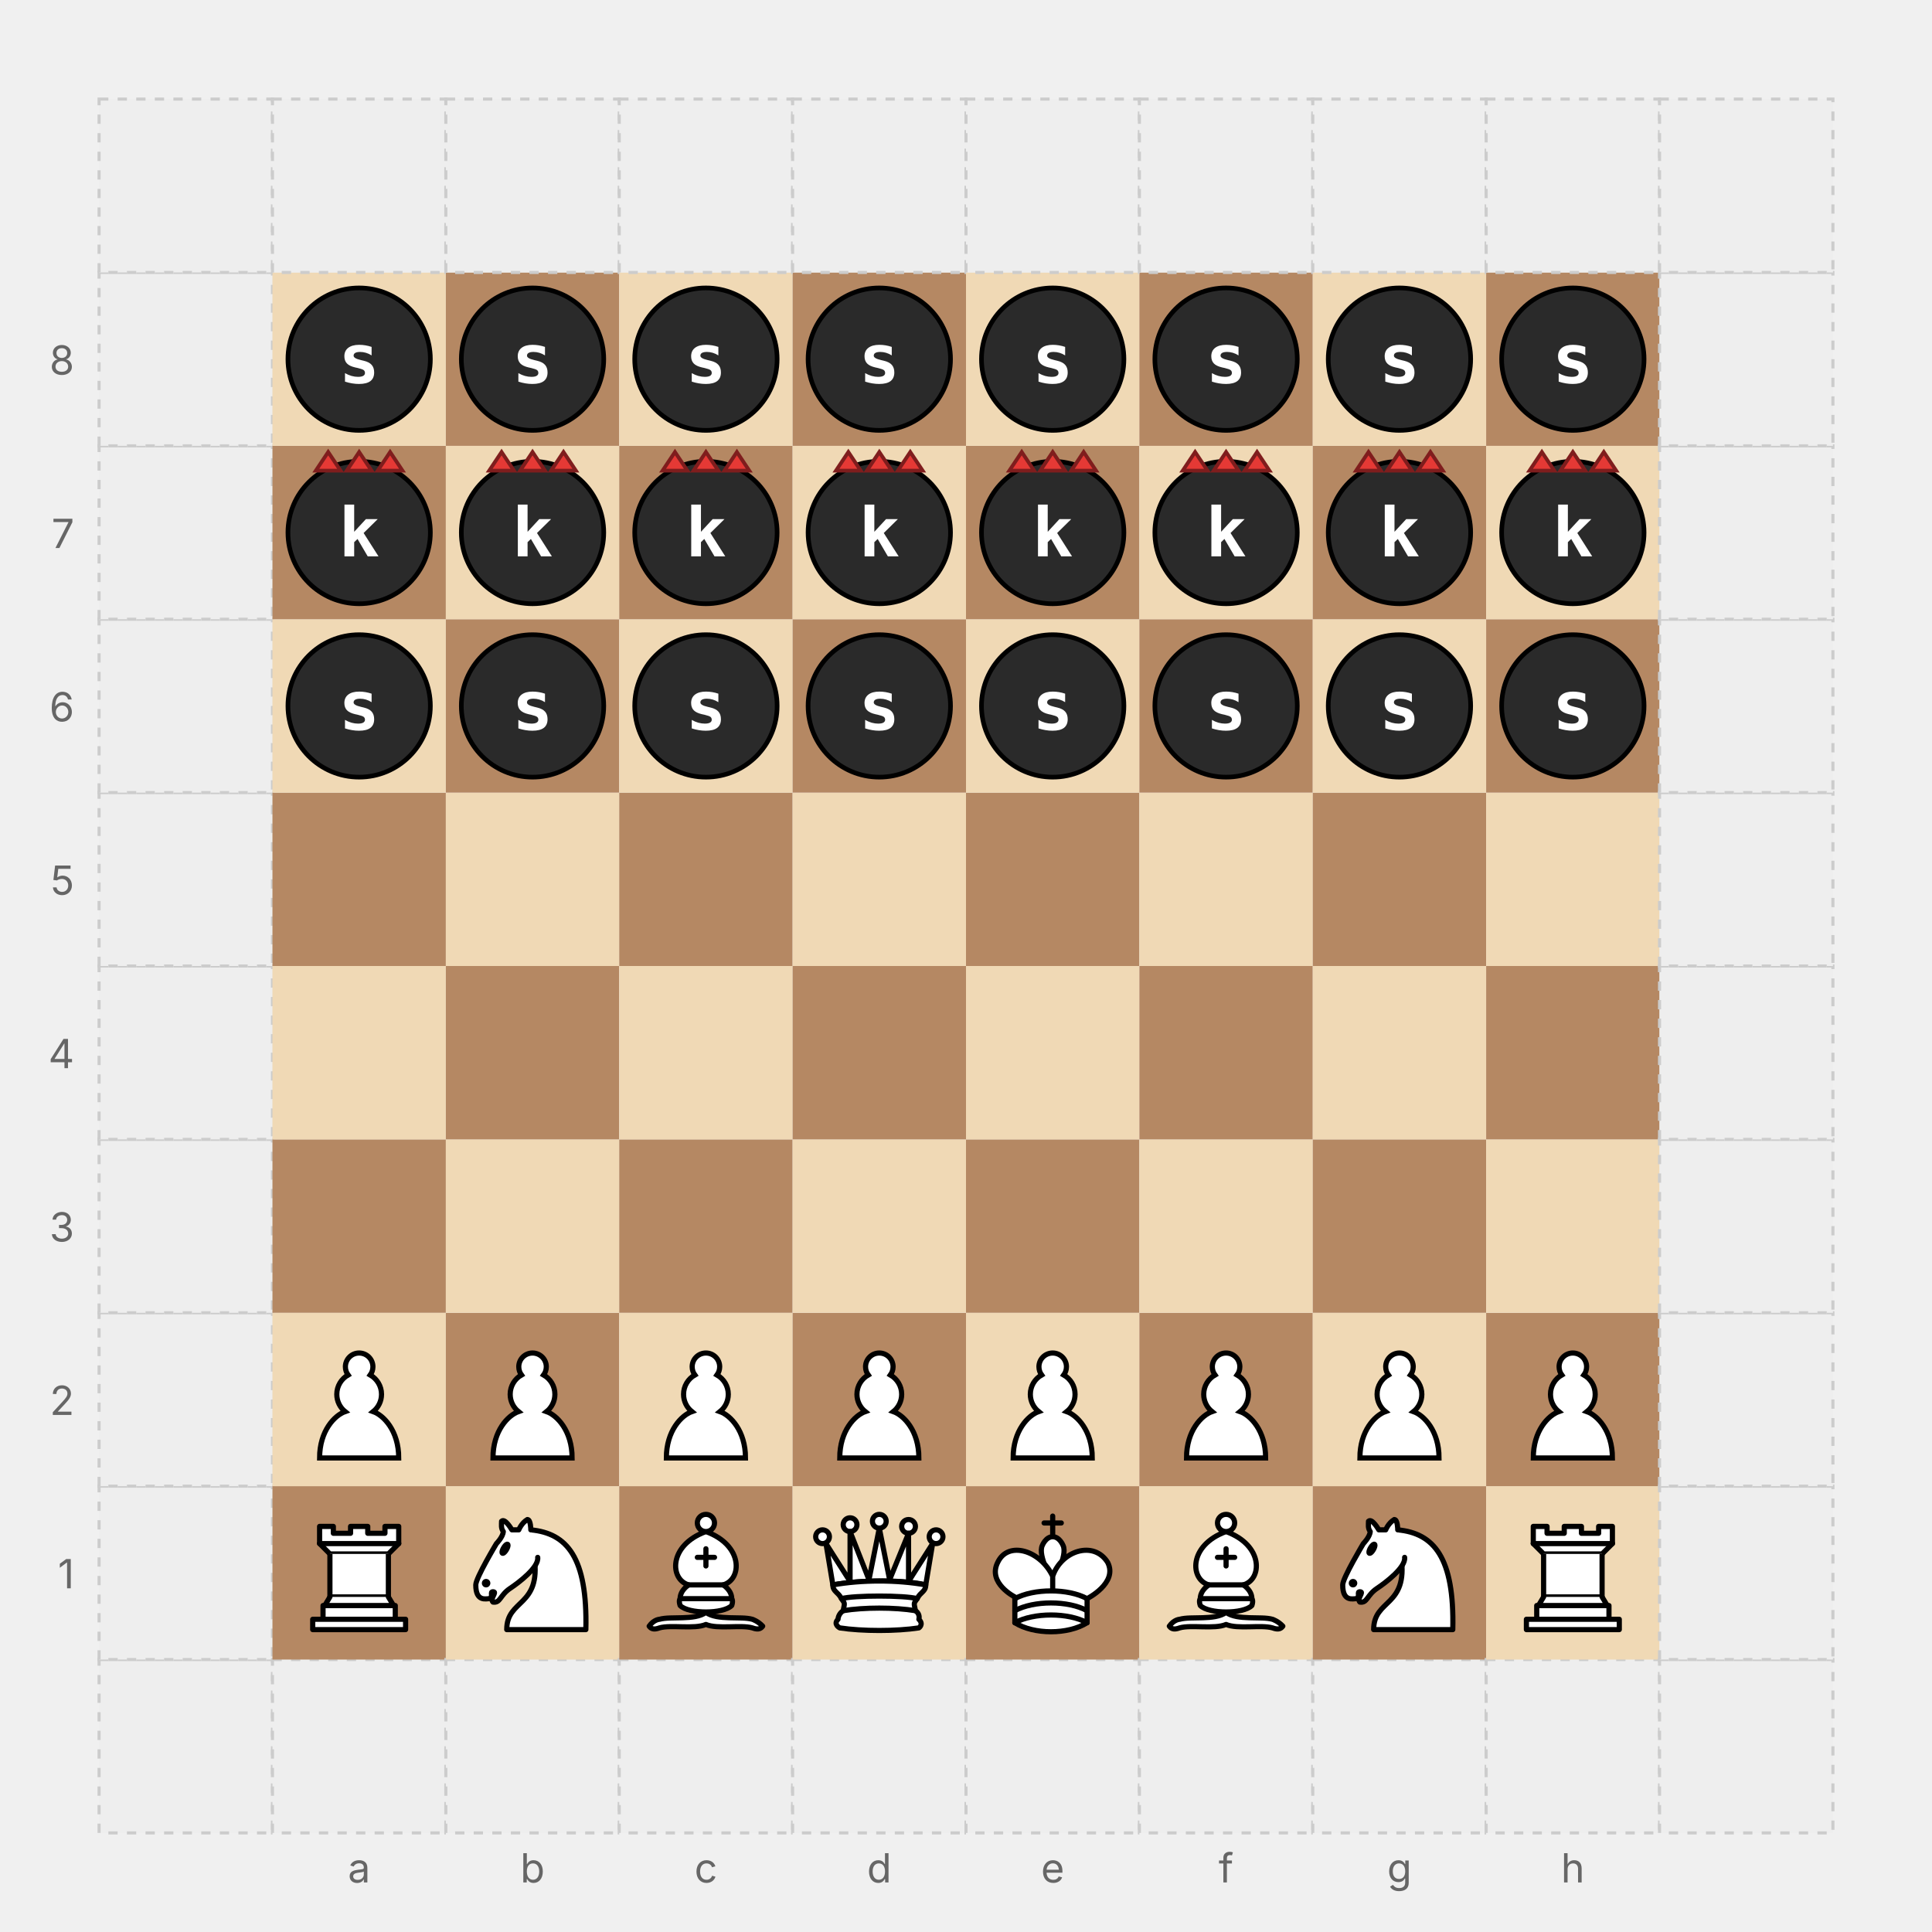
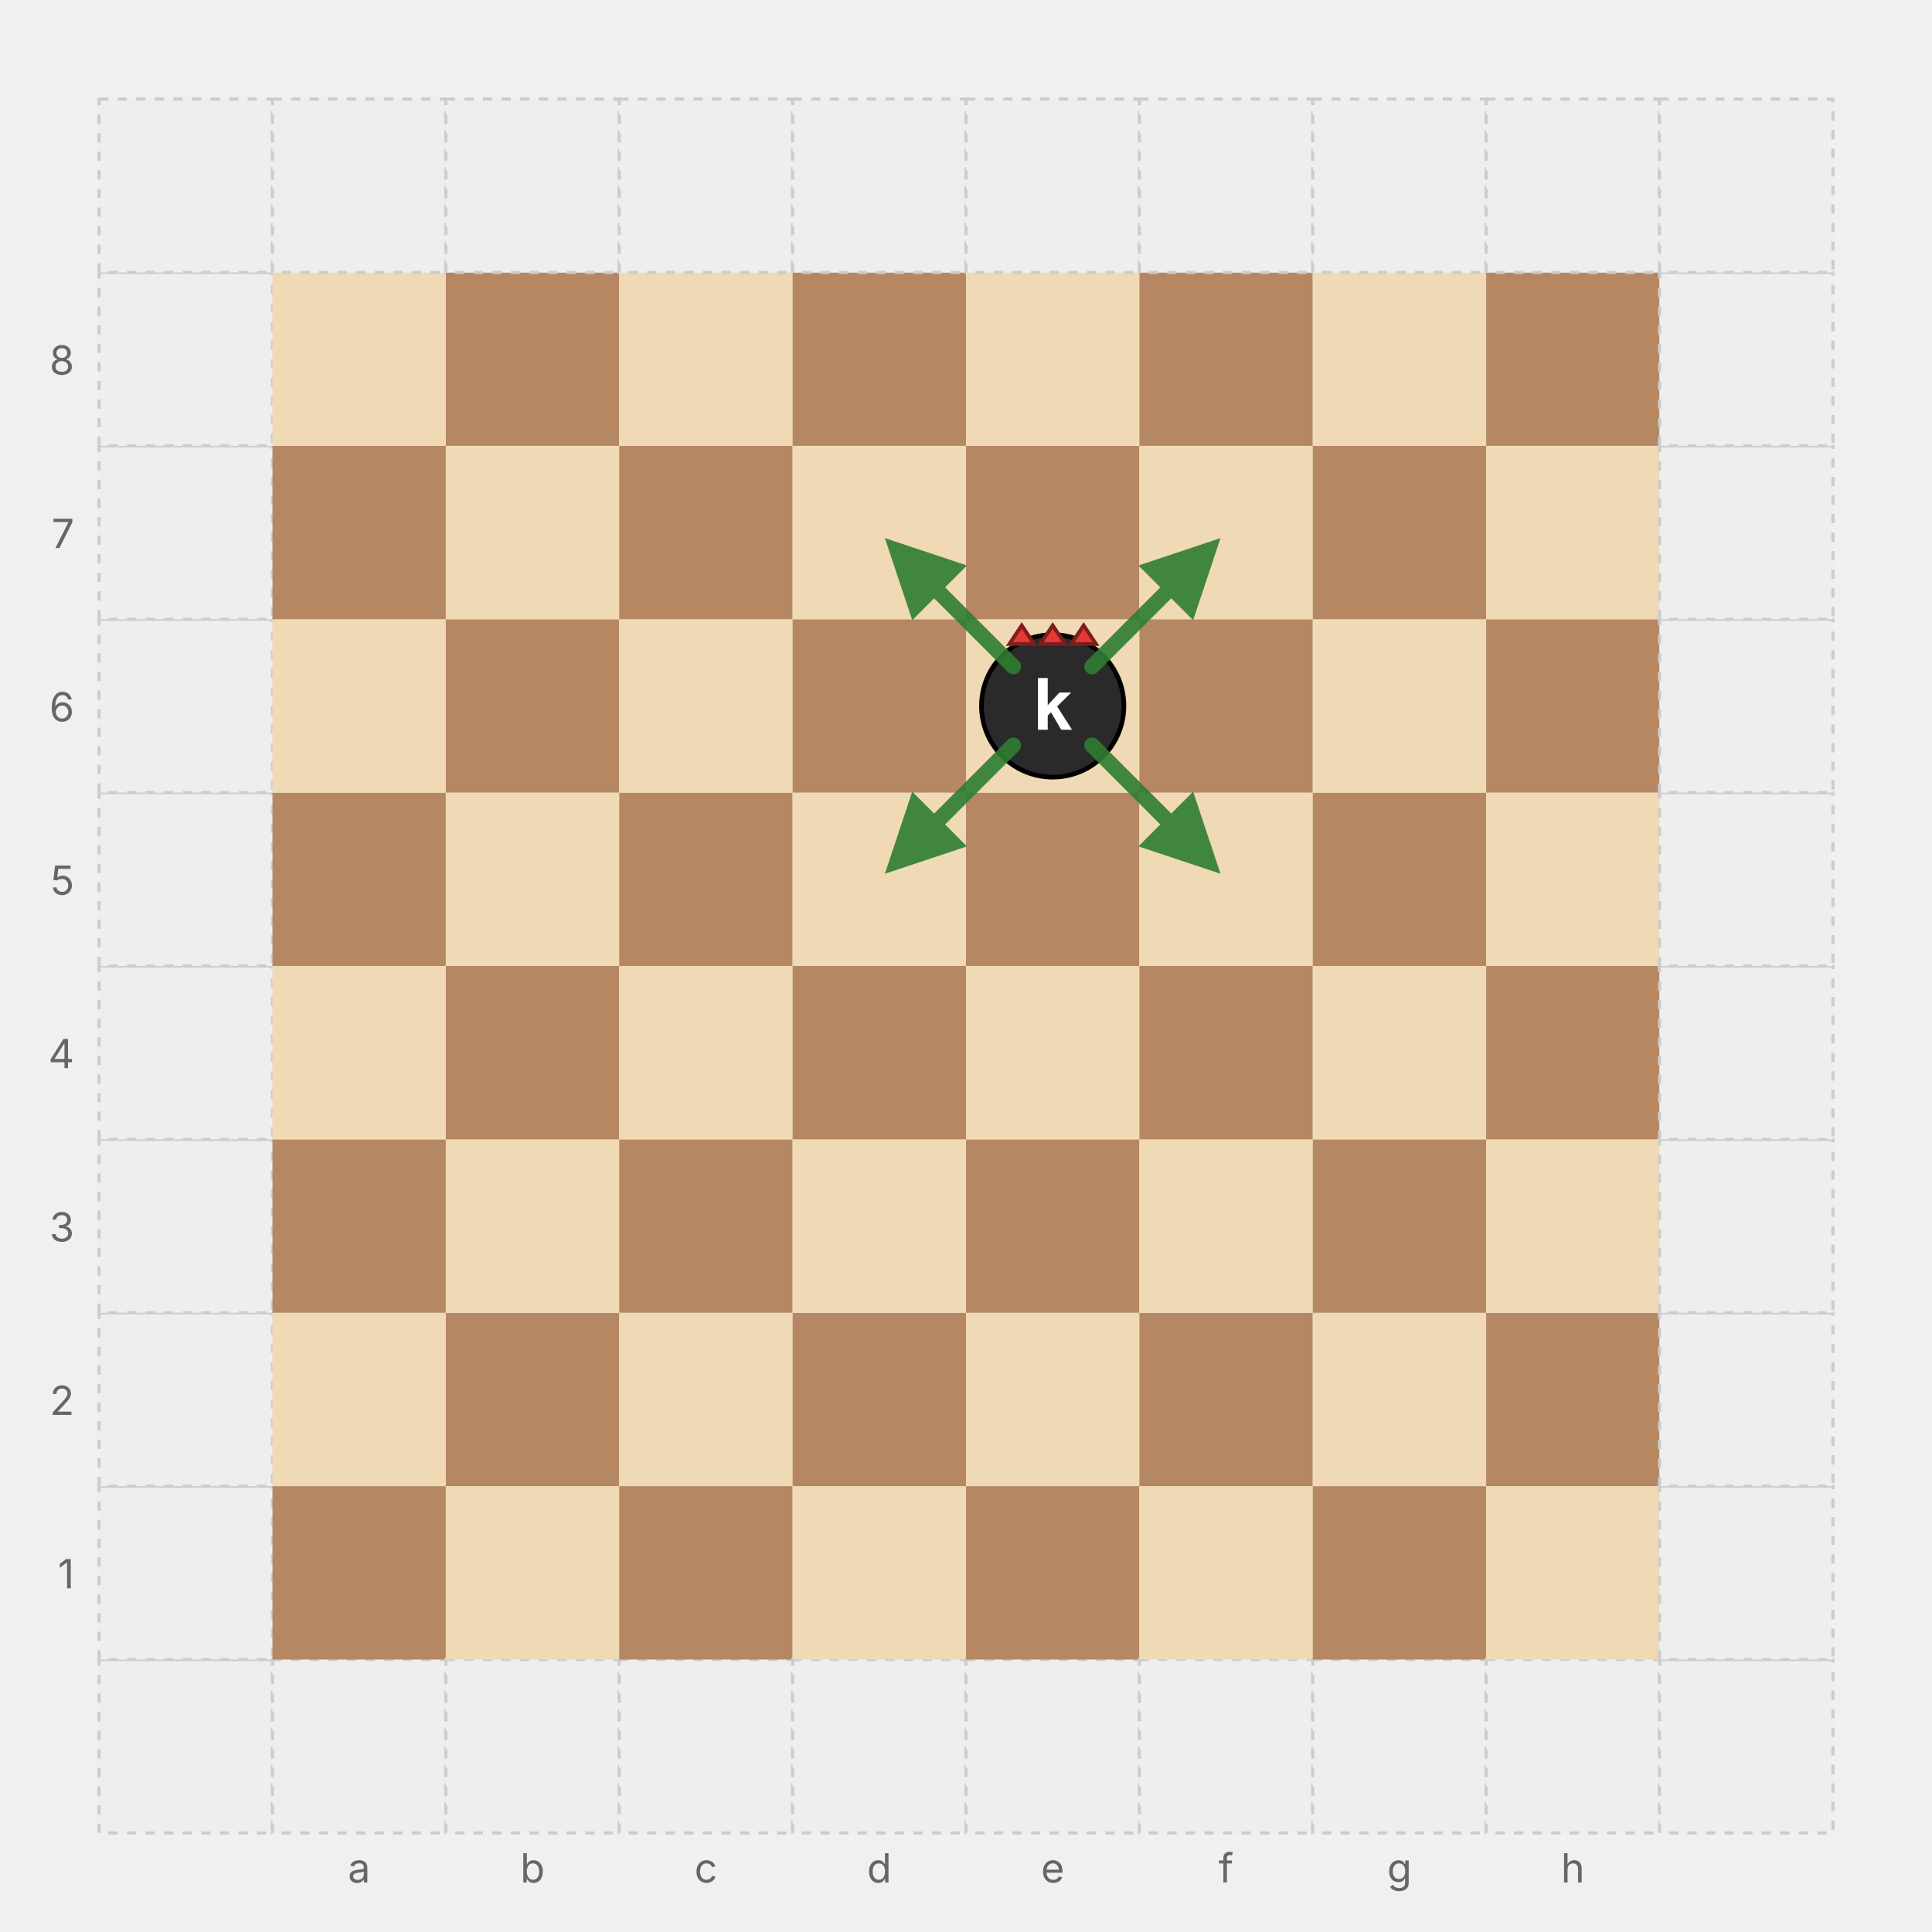
<svg xmlns="http://www.w3.org/2000/svg" viewBox="0 0 624 624" width="624" height="624" font-family="system-ui, -apple-system, Segoe UI, sans-serif">
  <defs>
    <marker id="arrowhead" viewBox="0 0 10 10" refX="7" refY="5" markerWidth="5" markerHeight="5" orient="auto-start-reverse">
      <path d="M 0 0 L 10 5 L 0 10 z" fill="#2e7d32" />
    </marker>
    <symbol id="piece-wK" viewBox="0 0 45 45">
      <g fill="none" fill-rule="evenodd" stroke="#000" stroke-linecap="round" stroke-linejoin="round" stroke-width="1.5">
        <path stroke-linejoin="miter" d="M22.5 11.63V6M20 8h5" />
        <path fill="#fff" stroke-linecap="butt" stroke-linejoin="miter" d="M22.5 25s4.5-7.5 3-10.5c0 0-1-2.5-3-2.5s-3 2.5-3 2.5c-1.5 3 3 10.5 3 10.5" />
        <path fill="#fff" d="M11.5 37c5.5 3.5 15.5 3.5 21 0v-7s9-4.5 6-10.5c-4-6.5-13.5-3.5-16 4V27v-3.5c-3.5-7.5-13-10.5-16-4-3 6 5 10 5 10z" />
        <path d="M11.5 30c5.5-3 15.5-3 21 0m-21 3.5c5.5-3 15.5-3 21 0m-21 3.5c5.5-3 15.5-3 21 0" />
      </g>
    </symbol>
    <symbol id="piece-wQ" viewBox="0 0 45 45">
      <g fill="#fff" fill-rule="evenodd" stroke="#000" stroke-linecap="round" stroke-linejoin="round" stroke-width="1.5">
        <path d="M8 12a2 2 0 1 1-4 0 2 2 0 1 1 4 0m16.5-4.5a2 2 0 1 1-4 0 2 2 0 1 1 4 0M41 12a2 2 0 1 1-4 0 2 2 0 1 1 4 0M16 8.5a2 2 0 1 1-4 0 2 2 0 1 1 4 0M33 9a2 2 0 1 1-4 0 2 2 0 1 1 4 0" />
        <path stroke-linecap="butt" d="M9 26c8.5-1.5 21-1.5 27 0l2-12-7 11V11l-5.5 13.5-3-15-3 15-5.5-14V25L7 14z" />
        <path stroke-linecap="butt" d="M9 26c0 2 1.5 2 2.5 4 1 1.5 1 1 .5 3.5-1.5 1-1.5 2.5-1.5 2.5-1.5 1.5.5 2.5.5 2.5 6.5 1 16.5 1 23 0 0 0 1.5-1 0-2.5 0 0 .5-1.5-1-2.5-.5-2.5-.5-2 .5-3.5 1-2 2.5-2 2.5-4-8.5-1.5-18.5-1.5-27 0z" />
        <path fill="none" d="M11.5 30c3.5-1 18.5-1 22 0M12 33.5c6-1 15-1 21 0" />
      </g>
    </symbol>
    <symbol id="piece-wR" viewBox="0 0 45 45">
      <g fill="#fff" fill-rule="evenodd" stroke="#000" stroke-linecap="round" stroke-linejoin="round" stroke-width="1.5">
        <path stroke-linecap="butt" d="M9 39h27v-3H9zm3-3v-4h21v4zm-1-22V9h4v2h5V9h5v2h5V9h4v5" />
        <path d="m34 14-3 3H14l-3-3" />
        <path stroke-linecap="butt" stroke-linejoin="miter" d="M31 17v12.5H14V17" />
        <path d="m31 29.5 1.5 2.5h-20l1.5-2.5" />
        <path fill="none" stroke-linejoin="miter" d="M11 14h23" />
      </g>
    </symbol>
    <symbol id="piece-wB" viewBox="0 0 45 45">
      <g fill="none" fill-rule="evenodd" stroke="#000" stroke-linecap="round" stroke-linejoin="round" stroke-width="1.5">
        <g fill="#fff" stroke-linecap="butt">
          <path d="M9 36c3.39-.97 10.11.43 13.5-2 3.39 2.43 10.11 1.03 13.5 2 0 0 1.65.54 3 2-.68.97-1.65.99-3 .5-3.39-.97-10.11.46-13.5-1-3.39 1.46-10.11.03-13.5 1-1.35.49-2.32.47-3-.5 1.35-1.94 3-2 3-2z" />
          <path d="M15 32c2.5 2.5 12.5 2.5 15 0 .5-1.5 0-2 0-2 0-2.5-2.5-4-2.5-4 5.5-1.5 6-11.5-5-15.5-11 4-10.5 14-5 15.5 0 0-2.5 1.5-2.5 4 0 0-.5.5 0 2z" />
          <path d="M25 8a2.5 2.5 0 1 1-5 0 2.5 2.5 0 1 1 5 0z" />
        </g>
        <path stroke-linejoin="miter" d="M17.5 26h10M15 30h15m-7.5-14.5v5M20 18h5" />
      </g>
    </symbol>
    <symbol id="piece-wN" viewBox="0 0 45 45">
      <g fill="none" fill-rule="evenodd" stroke="#000" stroke-linecap="round" stroke-linejoin="round" stroke-width="1.5">
        <path fill="#fff" d="M22 10c10.5 1 16.5 8 16 29H15c0-9 10-6.5 8-21" />
        <path fill="#fff" d="M24 18c.38 2.91-5.55 7.37-8 9-3 2-2.82 4.34-5 4-1.042-.94 1.41-3.04 0-3-1 0 .19 1.23-1 2-1 0-4.003 1-4-4 0-2 6-12 6-12s1.89-1.9 2-3.5c-.73-.994-.5-2-.5-3 1-1 3 2.5 3 2.5h2s.78-1.992 2.5-3c1 0 1 3 1 3" />
        <path fill="#000" d="M9.5 25.5a.5.5 0 1 1-1 0 .5.5 0 1 1 1 0m5.433-9.75a.5 1.5 30 1 1-.866-.5.5 1.5 30 1 1 .866.5" />
      </g>
    </symbol>
    <symbol id="piece-wP" viewBox="0 0 45 45">
      <path fill="#fff" stroke="#000" stroke-linecap="round" stroke-width="1.5" d="M22.5 9c-2.21 0-4 1.79-4 4 0 .89.29 1.71.78 2.38C17.33 16.5 16 18.59 16 21c0 2.03.94 3.84 2.41 5.03-3 1.06-7.41 5.55-7.41 13.47h23c0-7.92-4.41-12.41-7.41-13.47 1.47-1.19 2.41-3 2.41-5.03 0-2.41-1.33-4.5-3.28-5.62.49-.67.78-1.49.78-2.38 0-2.21-1.79-4-4-4z" />
    </symbol>
  </defs>
  <rect x="32" y="536" width="56" height="56" fill="#eeeeee" stroke="#cccccc" stroke-dasharray="3,3" />
  <rect x="32" y="480" width="56" height="56" fill="#eeeeee" stroke="#cccccc" stroke-dasharray="3,3" />
  <rect x="32" y="424" width="56" height="56" fill="#eeeeee" stroke="#cccccc" stroke-dasharray="3,3" />
  <rect x="32" y="368" width="56" height="56" fill="#eeeeee" stroke="#cccccc" stroke-dasharray="3,3" />
  <rect x="32" y="312" width="56" height="56" fill="#eeeeee" stroke="#cccccc" stroke-dasharray="3,3" />
  <rect x="32" y="256" width="56" height="56" fill="#eeeeee" stroke="#cccccc" stroke-dasharray="3,3" />
  <rect x="32" y="200" width="56" height="56" fill="#eeeeee" stroke="#cccccc" stroke-dasharray="3,3" />
  <rect x="32" y="144" width="56" height="56" fill="#eeeeee" stroke="#cccccc" stroke-dasharray="3,3" />
  <rect x="32" y="88" width="56" height="56" fill="#eeeeee" stroke="#cccccc" stroke-dasharray="3,3" />
  <rect x="32" y="32" width="56" height="56" fill="#eeeeee" stroke="#cccccc" stroke-dasharray="3,3" />
  <rect x="88" y="536" width="56" height="56" fill="#eeeeee" stroke="#cccccc" stroke-dasharray="3,3" />
  <rect x="88" y="480" width="56" height="56" fill="#b58863" />
  <rect x="88" y="424" width="56" height="56" fill="#f0d9b5" />
  <rect x="88" y="368" width="56" height="56" fill="#b58863" />
  <rect x="88" y="312" width="56" height="56" fill="#f0d9b5" />
  <rect x="88" y="256" width="56" height="56" fill="#b58863" />
  <rect x="88" y="200" width="56" height="56" fill="#f0d9b5" />
  <rect x="88" y="144" width="56" height="56" fill="#b58863" />
  <rect x="88" y="88" width="56" height="56" fill="#f0d9b5" />
  <rect x="88" y="32" width="56" height="56" fill="#eeeeee" stroke="#cccccc" stroke-dasharray="3,3" />
  <rect x="144" y="536" width="56" height="56" fill="#eeeeee" stroke="#cccccc" stroke-dasharray="3,3" />
  <rect x="144" y="480" width="56" height="56" fill="#f0d9b5" />
  <rect x="144" y="424" width="56" height="56" fill="#b58863" />
  <rect x="144" y="368" width="56" height="56" fill="#f0d9b5" />
  <rect x="144" y="312" width="56" height="56" fill="#b58863" />
  <rect x="144" y="256" width="56" height="56" fill="#f0d9b5" />
  <rect x="144" y="200" width="56" height="56" fill="#b58863" />
  <rect x="144" y="144" width="56" height="56" fill="#f0d9b5" />
  <rect x="144" y="88" width="56" height="56" fill="#b58863" />
  <rect x="144" y="32" width="56" height="56" fill="#eeeeee" stroke="#cccccc" stroke-dasharray="3,3" />
  <rect x="200" y="536" width="56" height="56" fill="#eeeeee" stroke="#cccccc" stroke-dasharray="3,3" />
  <rect x="200" y="480" width="56" height="56" fill="#b58863" />
  <rect x="200" y="424" width="56" height="56" fill="#f0d9b5" />
  <rect x="200" y="368" width="56" height="56" fill="#b58863" />
  <rect x="200" y="312" width="56" height="56" fill="#f0d9b5" />
  <rect x="200" y="256" width="56" height="56" fill="#b58863" />
  <rect x="200" y="200" width="56" height="56" fill="#f0d9b5" />
  <rect x="200" y="144" width="56" height="56" fill="#b58863" />
  <rect x="200" y="88" width="56" height="56" fill="#f0d9b5" />
  <rect x="200" y="32" width="56" height="56" fill="#eeeeee" stroke="#cccccc" stroke-dasharray="3,3" />
  <rect x="256" y="536" width="56" height="56" fill="#eeeeee" stroke="#cccccc" stroke-dasharray="3,3" />
  <rect x="256" y="480" width="56" height="56" fill="#f0d9b5" />
  <rect x="256" y="424" width="56" height="56" fill="#b58863" />
  <rect x="256" y="368" width="56" height="56" fill="#f0d9b5" />
  <rect x="256" y="312" width="56" height="56" fill="#b58863" />
  <rect x="256" y="256" width="56" height="56" fill="#f0d9b5" />
  <rect x="256" y="200" width="56" height="56" fill="#b58863" />
  <rect x="256" y="144" width="56" height="56" fill="#f0d9b5" />
  <rect x="256" y="88" width="56" height="56" fill="#b58863" />
  <rect x="256" y="32" width="56" height="56" fill="#eeeeee" stroke="#cccccc" stroke-dasharray="3,3" />
  <rect x="312" y="536" width="56" height="56" fill="#eeeeee" stroke="#cccccc" stroke-dasharray="3,3" />
  <rect x="312" y="480" width="56" height="56" fill="#b58863" />
  <rect x="312" y="424" width="56" height="56" fill="#f0d9b5" />
  <rect x="312" y="368" width="56" height="56" fill="#b58863" />
  <rect x="312" y="312" width="56" height="56" fill="#f0d9b5" />
  <rect x="312" y="256" width="56" height="56" fill="#b58863" />
  <rect x="312" y="200" width="56" height="56" fill="#f0d9b5" />
  <rect x="312" y="144" width="56" height="56" fill="#b58863" />
  <rect x="312" y="88" width="56" height="56" fill="#f0d9b5" />
  <rect x="312" y="32" width="56" height="56" fill="#eeeeee" stroke="#cccccc" stroke-dasharray="3,3" />
  <rect x="368" y="536" width="56" height="56" fill="#eeeeee" stroke="#cccccc" stroke-dasharray="3,3" />
  <rect x="368" y="480" width="56" height="56" fill="#f0d9b5" />
  <rect x="368" y="424" width="56" height="56" fill="#b58863" />
  <rect x="368" y="368" width="56" height="56" fill="#f0d9b5" />
  <rect x="368" y="312" width="56" height="56" fill="#b58863" />
  <rect x="368" y="256" width="56" height="56" fill="#f0d9b5" />
  <rect x="368" y="200" width="56" height="56" fill="#b58863" />
  <rect x="368" y="144" width="56" height="56" fill="#f0d9b5" />
  <rect x="368" y="88" width="56" height="56" fill="#b58863" />
  <rect x="368" y="32" width="56" height="56" fill="#eeeeee" stroke="#cccccc" stroke-dasharray="3,3" />
  <rect x="424" y="536" width="56" height="56" fill="#eeeeee" stroke="#cccccc" stroke-dasharray="3,3" />
  <rect x="424" y="480" width="56" height="56" fill="#b58863" />
  <rect x="424" y="424" width="56" height="56" fill="#f0d9b5" />
  <rect x="424" y="368" width="56" height="56" fill="#b58863" />
  <rect x="424" y="312" width="56" height="56" fill="#f0d9b5" />
  <rect x="424" y="256" width="56" height="56" fill="#b58863" />
  <rect x="424" y="200" width="56" height="56" fill="#f0d9b5" />
  <rect x="424" y="144" width="56" height="56" fill="#b58863" />
  <rect x="424" y="88" width="56" height="56" fill="#f0d9b5" />
  <rect x="424" y="32" width="56" height="56" fill="#eeeeee" stroke="#cccccc" stroke-dasharray="3,3" />
  <rect x="480" y="536" width="56" height="56" fill="#eeeeee" stroke="#cccccc" stroke-dasharray="3,3" />
  <rect x="480" y="480" width="56" height="56" fill="#f0d9b5" />
  <rect x="480" y="424" width="56" height="56" fill="#b58863" />
  <rect x="480" y="368" width="56" height="56" fill="#f0d9b5" />
  <rect x="480" y="312" width="56" height="56" fill="#b58863" />
  <rect x="480" y="256" width="56" height="56" fill="#f0d9b5" />
  <rect x="480" y="200" width="56" height="56" fill="#b58863" />
  <rect x="480" y="144" width="56" height="56" fill="#f0d9b5" />
  <rect x="480" y="88" width="56" height="56" fill="#b58863" />
  <rect x="480" y="32" width="56" height="56" fill="#eeeeee" stroke="#cccccc" stroke-dasharray="3,3" />
  <rect x="536" y="536" width="56" height="56" fill="#eeeeee" stroke="#cccccc" stroke-dasharray="3,3" />
  <rect x="536" y="480" width="56" height="56" fill="#eeeeee" stroke="#cccccc" stroke-dasharray="3,3" />
  <rect x="536" y="424" width="56" height="56" fill="#eeeeee" stroke="#cccccc" stroke-dasharray="3,3" />
  <rect x="536" y="368" width="56" height="56" fill="#eeeeee" stroke="#cccccc" stroke-dasharray="3,3" />
  <rect x="536" y="312" width="56" height="56" fill="#eeeeee" stroke="#cccccc" stroke-dasharray="3,3" />
  <rect x="536" y="256" width="56" height="56" fill="#eeeeee" stroke="#cccccc" stroke-dasharray="3,3" />
  <rect x="536" y="200" width="56" height="56" fill="#eeeeee" stroke="#cccccc" stroke-dasharray="3,3" />
  <rect x="536" y="144" width="56" height="56" fill="#eeeeee" stroke="#cccccc" stroke-dasharray="3,3" />
  <rect x="536" y="88" width="56" height="56" fill="#eeeeee" stroke="#cccccc" stroke-dasharray="3,3" />
  <rect x="536" y="32" width="56" height="56" fill="#eeeeee" stroke="#cccccc" stroke-dasharray="3,3" />
  <text x="116" y="608" text-anchor="middle" font-size="13" fill="#666666">a</text>
  <text x="172" y="608" text-anchor="middle" font-size="13" fill="#666666">b</text>
  <text x="228" y="608" text-anchor="middle" font-size="13" fill="#666666">c</text>
  <text x="284" y="608" text-anchor="middle" font-size="13" fill="#666666">d</text>
  <text x="340" y="608" text-anchor="middle" font-size="13" fill="#666666">e</text>
  <text x="396" y="608" text-anchor="middle" font-size="13" fill="#666666">f</text>
  <text x="452" y="608" text-anchor="middle" font-size="13" fill="#666666">g</text>
  <text x="508" y="608" text-anchor="middle" font-size="13" fill="#666666">h</text>
  <text x="24" y="513" text-anchor="end" font-size="13" fill="#666666">1</text>
  <text x="24" y="457" text-anchor="end" font-size="13" fill="#666666">2</text>
  <text x="24" y="401" text-anchor="end" font-size="13" fill="#666666">3</text>
  <text x="24" y="345" text-anchor="end" font-size="13" fill="#666666">4</text>
  <text x="24" y="289" text-anchor="end" font-size="13" fill="#666666">5</text>
  <text x="24" y="233" text-anchor="end" font-size="13" fill="#666666">6</text>
  <text x="24" y="177" text-anchor="end" font-size="13" fill="#666666">7</text>
  <text x="24" y="121" text-anchor="end" font-size="13" fill="#666666">8</text>
-   <use href="#piece-wR" x="91" y="483" width="50" height="50" />
-   <use href="#piece-wP" x="91" y="427" width="50" height="50" />
-   <use href="#piece-wN" x="147" y="483" width="50" height="50" />
-   <use href="#piece-wP" x="147" y="427" width="50" height="50" />
-   <use href="#piece-wB" x="203" y="483" width="50" height="50" />
-   <use href="#piece-wP" x="203" y="427" width="50" height="50" />
-   <use href="#piece-wQ" x="259" y="483" width="50" height="50" />
-   <use href="#piece-wP" x="259" y="427" width="50" height="50" />
-   <use href="#piece-wK" x="315" y="483" width="50" height="50" />
-   <use href="#piece-wP" x="315" y="427" width="50" height="50" />
-   <use href="#piece-wB" x="371" y="483" width="50" height="50" />
-   <use href="#piece-wP" x="371" y="427" width="50" height="50" />
-   <use href="#piece-wN" x="427" y="483" width="50" height="50" />
-   <use href="#piece-wP" x="427" y="427" width="50" height="50" />
-   <use href="#piece-wR" x="483" y="483" width="50" height="50" />
-   <use href="#piece-wP" x="483" y="427" width="50" height="50" />
-   <circle cx="116" cy="228" r="23" fill="#2a2a2a" stroke="#000000" stroke-width="1.5" />
-   <text x="116.0" y="235.7" text-anchor="middle" font-size="22" font-weight="bold" fill="#ffffff" font-family="ui-monospace, SFMono-Regular, Menlo, monospace">s</text>
-   <circle cx="116" cy="172" r="23" fill="#2a2a2a" stroke="#000000" stroke-width="1.5" />
-   <polygon points="102,152 110,152 106,146" fill="#e53935" stroke="#7f1d1d" stroke-width="1.2" />
-   <polygon points="112,152 120,152 116,146" fill="#e53935" stroke="#7f1d1d" stroke-width="1.2" />
-   <polygon points="122,152 130,152 126,146" fill="#e53935" stroke="#7f1d1d" stroke-width="1.2" />
-   <text x="116.0" y="179.7" text-anchor="middle" font-size="22" font-weight="bold" fill="#ffffff" font-family="ui-monospace, SFMono-Regular, Menlo, monospace">k</text>
-   <circle cx="116" cy="116" r="23" fill="#2a2a2a" stroke="#000000" stroke-width="1.5" />
-   <text x="116.0" y="123.7" text-anchor="middle" font-size="22" font-weight="bold" fill="#ffffff" font-family="ui-monospace, SFMono-Regular, Menlo, monospace">s</text>
-   <circle cx="172" cy="228" r="23" fill="#2a2a2a" stroke="#000000" stroke-width="1.5" />
-   <text x="172.0" y="235.7" text-anchor="middle" font-size="22" font-weight="bold" fill="#ffffff" font-family="ui-monospace, SFMono-Regular, Menlo, monospace">s</text>
-   <circle cx="172" cy="172" r="23" fill="#2a2a2a" stroke="#000000" stroke-width="1.5" />
-   <polygon points="158,152 166,152 162,146" fill="#e53935" stroke="#7f1d1d" stroke-width="1.2" />
-   <polygon points="168,152 176,152 172,146" fill="#e53935" stroke="#7f1d1d" stroke-width="1.2" />
-   <polygon points="178,152 186,152 182,146" fill="#e53935" stroke="#7f1d1d" stroke-width="1.2" />
-   <text x="172.0" y="179.7" text-anchor="middle" font-size="22" font-weight="bold" fill="#ffffff" font-family="ui-monospace, SFMono-Regular, Menlo, monospace">k</text>
-   <circle cx="172" cy="116" r="23" fill="#2a2a2a" stroke="#000000" stroke-width="1.5" />
-   <text x="172.0" y="123.7" text-anchor="middle" font-size="22" font-weight="bold" fill="#ffffff" font-family="ui-monospace, SFMono-Regular, Menlo, monospace">s</text>
-   <circle cx="228" cy="228" r="23" fill="#2a2a2a" stroke="#000000" stroke-width="1.5" />
-   <text x="228.0" y="235.7" text-anchor="middle" font-size="22" font-weight="bold" fill="#ffffff" font-family="ui-monospace, SFMono-Regular, Menlo, monospace">s</text>
-   <circle cx="228" cy="172" r="23" fill="#2a2a2a" stroke="#000000" stroke-width="1.5" />
-   <polygon points="214,152 222,152 218,146" fill="#e53935" stroke="#7f1d1d" stroke-width="1.2" />
-   <polygon points="224,152 232,152 228,146" fill="#e53935" stroke="#7f1d1d" stroke-width="1.2" />
-   <polygon points="234,152 242,152 238,146" fill="#e53935" stroke="#7f1d1d" stroke-width="1.2" />
-   <text x="228.0" y="179.7" text-anchor="middle" font-size="22" font-weight="bold" fill="#ffffff" font-family="ui-monospace, SFMono-Regular, Menlo, monospace">k</text>
-   <circle cx="228" cy="116" r="23" fill="#2a2a2a" stroke="#000000" stroke-width="1.5" />
-   <text x="228.0" y="123.7" text-anchor="middle" font-size="22" font-weight="bold" fill="#ffffff" font-family="ui-monospace, SFMono-Regular, Menlo, monospace">s</text>
-   <circle cx="284" cy="228" r="23" fill="#2a2a2a" stroke="#000000" stroke-width="1.5" />
-   <text x="284.0" y="235.7" text-anchor="middle" font-size="22" font-weight="bold" fill="#ffffff" font-family="ui-monospace, SFMono-Regular, Menlo, monospace">s</text>
-   <circle cx="284" cy="172" r="23" fill="#2a2a2a" stroke="#000000" stroke-width="1.5" />
-   <polygon points="270,152 278,152 274,146" fill="#e53935" stroke="#7f1d1d" stroke-width="1.2" />
-   <polygon points="280,152 288,152 284,146" fill="#e53935" stroke="#7f1d1d" stroke-width="1.2" />
-   <polygon points="290,152 298,152 294,146" fill="#e53935" stroke="#7f1d1d" stroke-width="1.2" />
-   <text x="284.0" y="179.7" text-anchor="middle" font-size="22" font-weight="bold" fill="#ffffff" font-family="ui-monospace, SFMono-Regular, Menlo, monospace">k</text>
-   <circle cx="284" cy="116" r="23" fill="#2a2a2a" stroke="#000000" stroke-width="1.5" />
-   <text x="284.0" y="123.7" text-anchor="middle" font-size="22" font-weight="bold" fill="#ffffff" font-family="ui-monospace, SFMono-Regular, Menlo, monospace">s</text>
  <circle cx="340" cy="228" r="23" fill="#2a2a2a" stroke="#000000" stroke-width="1.5" />
-   <text x="340.0" y="235.7" text-anchor="middle" font-size="22" font-weight="bold" fill="#ffffff" font-family="ui-monospace, SFMono-Regular, Menlo, monospace">s</text>
-   <circle cx="340" cy="172" r="23" fill="#2a2a2a" stroke="#000000" stroke-width="1.5" />
-   <polygon points="326,152 334,152 330,146" fill="#e53935" stroke="#7f1d1d" stroke-width="1.2" />
-   <polygon points="336,152 344,152 340,146" fill="#e53935" stroke="#7f1d1d" stroke-width="1.2" />
-   <polygon points="346,152 354,152 350,146" fill="#e53935" stroke="#7f1d1d" stroke-width="1.2" />
-   <text x="340.0" y="179.7" text-anchor="middle" font-size="22" font-weight="bold" fill="#ffffff" font-family="ui-monospace, SFMono-Regular, Menlo, monospace">k</text>
-   <circle cx="340" cy="116" r="23" fill="#2a2a2a" stroke="#000000" stroke-width="1.5" />
-   <text x="340.0" y="123.7" text-anchor="middle" font-size="22" font-weight="bold" fill="#ffffff" font-family="ui-monospace, SFMono-Regular, Menlo, monospace">s</text>
-   <circle cx="396" cy="228" r="23" fill="#2a2a2a" stroke="#000000" stroke-width="1.5" />
-   <text x="396.0" y="235.7" text-anchor="middle" font-size="22" font-weight="bold" fill="#ffffff" font-family="ui-monospace, SFMono-Regular, Menlo, monospace">s</text>
-   <circle cx="396" cy="172" r="23" fill="#2a2a2a" stroke="#000000" stroke-width="1.5" />
-   <polygon points="382,152 390,152 386,146" fill="#e53935" stroke="#7f1d1d" stroke-width="1.2" />
-   <polygon points="392,152 400,152 396,146" fill="#e53935" stroke="#7f1d1d" stroke-width="1.2" />
-   <polygon points="402,152 410,152 406,146" fill="#e53935" stroke="#7f1d1d" stroke-width="1.2" />
-   <text x="396.0" y="179.7" text-anchor="middle" font-size="22" font-weight="bold" fill="#ffffff" font-family="ui-monospace, SFMono-Regular, Menlo, monospace">k</text>
-   <circle cx="396" cy="116" r="23" fill="#2a2a2a" stroke="#000000" stroke-width="1.5" />
-   <text x="396.0" y="123.7" text-anchor="middle" font-size="22" font-weight="bold" fill="#ffffff" font-family="ui-monospace, SFMono-Regular, Menlo, monospace">s</text>
-   <circle cx="452" cy="228" r="23" fill="#2a2a2a" stroke="#000000" stroke-width="1.5" />
-   <text x="452.0" y="235.7" text-anchor="middle" font-size="22" font-weight="bold" fill="#ffffff" font-family="ui-monospace, SFMono-Regular, Menlo, monospace">s</text>
-   <circle cx="452" cy="172" r="23" fill="#2a2a2a" stroke="#000000" stroke-width="1.5" />
-   <polygon points="438,152 446,152 442,146" fill="#e53935" stroke="#7f1d1d" stroke-width="1.2" />
-   <polygon points="448,152 456,152 452,146" fill="#e53935" stroke="#7f1d1d" stroke-width="1.2" />
-   <polygon points="458,152 466,152 462,146" fill="#e53935" stroke="#7f1d1d" stroke-width="1.2" />
-   <text x="452.0" y="179.7" text-anchor="middle" font-size="22" font-weight="bold" fill="#ffffff" font-family="ui-monospace, SFMono-Regular, Menlo, monospace">k</text>
-   <circle cx="452" cy="116" r="23" fill="#2a2a2a" stroke="#000000" stroke-width="1.5" />
-   <text x="452.0" y="123.7" text-anchor="middle" font-size="22" font-weight="bold" fill="#ffffff" font-family="ui-monospace, SFMono-Regular, Menlo, monospace">s</text>
-   <circle cx="508" cy="228" r="23" fill="#2a2a2a" stroke="#000000" stroke-width="1.5" />
-   <text x="508.0" y="235.7" text-anchor="middle" font-size="22" font-weight="bold" fill="#ffffff" font-family="ui-monospace, SFMono-Regular, Menlo, monospace">s</text>
-   <circle cx="508" cy="172" r="23" fill="#2a2a2a" stroke="#000000" stroke-width="1.5" />
-   <polygon points="494,152 502,152 498,146" fill="#e53935" stroke="#7f1d1d" stroke-width="1.2" />
-   <polygon points="504,152 512,152 508,146" fill="#e53935" stroke="#7f1d1d" stroke-width="1.2" />
-   <polygon points="514,152 522,152 518,146" fill="#e53935" stroke="#7f1d1d" stroke-width="1.2" />
-   <text x="508.0" y="179.7" text-anchor="middle" font-size="22" font-weight="bold" fill="#ffffff" font-family="ui-monospace, SFMono-Regular, Menlo, monospace">k</text>
-   <circle cx="508" cy="116" r="23" fill="#2a2a2a" stroke="#000000" stroke-width="1.5" />
-   <text x="508.0" y="123.7" text-anchor="middle" font-size="22" font-weight="bold" fill="#ffffff" font-family="ui-monospace, SFMono-Regular, Menlo, monospace">s</text>
+   <polygon points="326,208 334,208 330,202" fill="#e53935" stroke="#7f1d1d" stroke-width="1.2" />
+   <polygon points="336,208 344,208 340,202" fill="#e53935" stroke="#7f1d1d" stroke-width="1.2" />
+   <polygon points="346,208 354,208 350,202" fill="#e53935" stroke="#7f1d1d" stroke-width="1.2" />
+   <text x="340.0" y="235.7" text-anchor="middle" font-size="22" font-weight="bold" fill="#ffffff" font-family="ui-monospace, SFMono-Regular, Menlo, monospace">k</text>
+   <line x1="327.3" y1="240.7" x2="291.1" y2="276.9" stroke="#2e7d32" stroke-width="5" stroke-linecap="round" marker-end="url(#arrowhead)" opacity="0.9" />
+   <line x1="352.7" y1="240.7" x2="388.9" y2="276.9" stroke="#2e7d32" stroke-width="5" stroke-linecap="round" marker-end="url(#arrowhead)" opacity="0.9" />
+   <line x1="327.3" y1="215.3" x2="291.1" y2="179.1" stroke="#2e7d32" stroke-width="5" stroke-linecap="round" marker-end="url(#arrowhead)" opacity="0.9" />
+   <line x1="352.7" y1="215.3" x2="388.9" y2="179.1" stroke="#2e7d32" stroke-width="5" stroke-linecap="round" marker-end="url(#arrowhead)" opacity="0.9" />
</svg>
